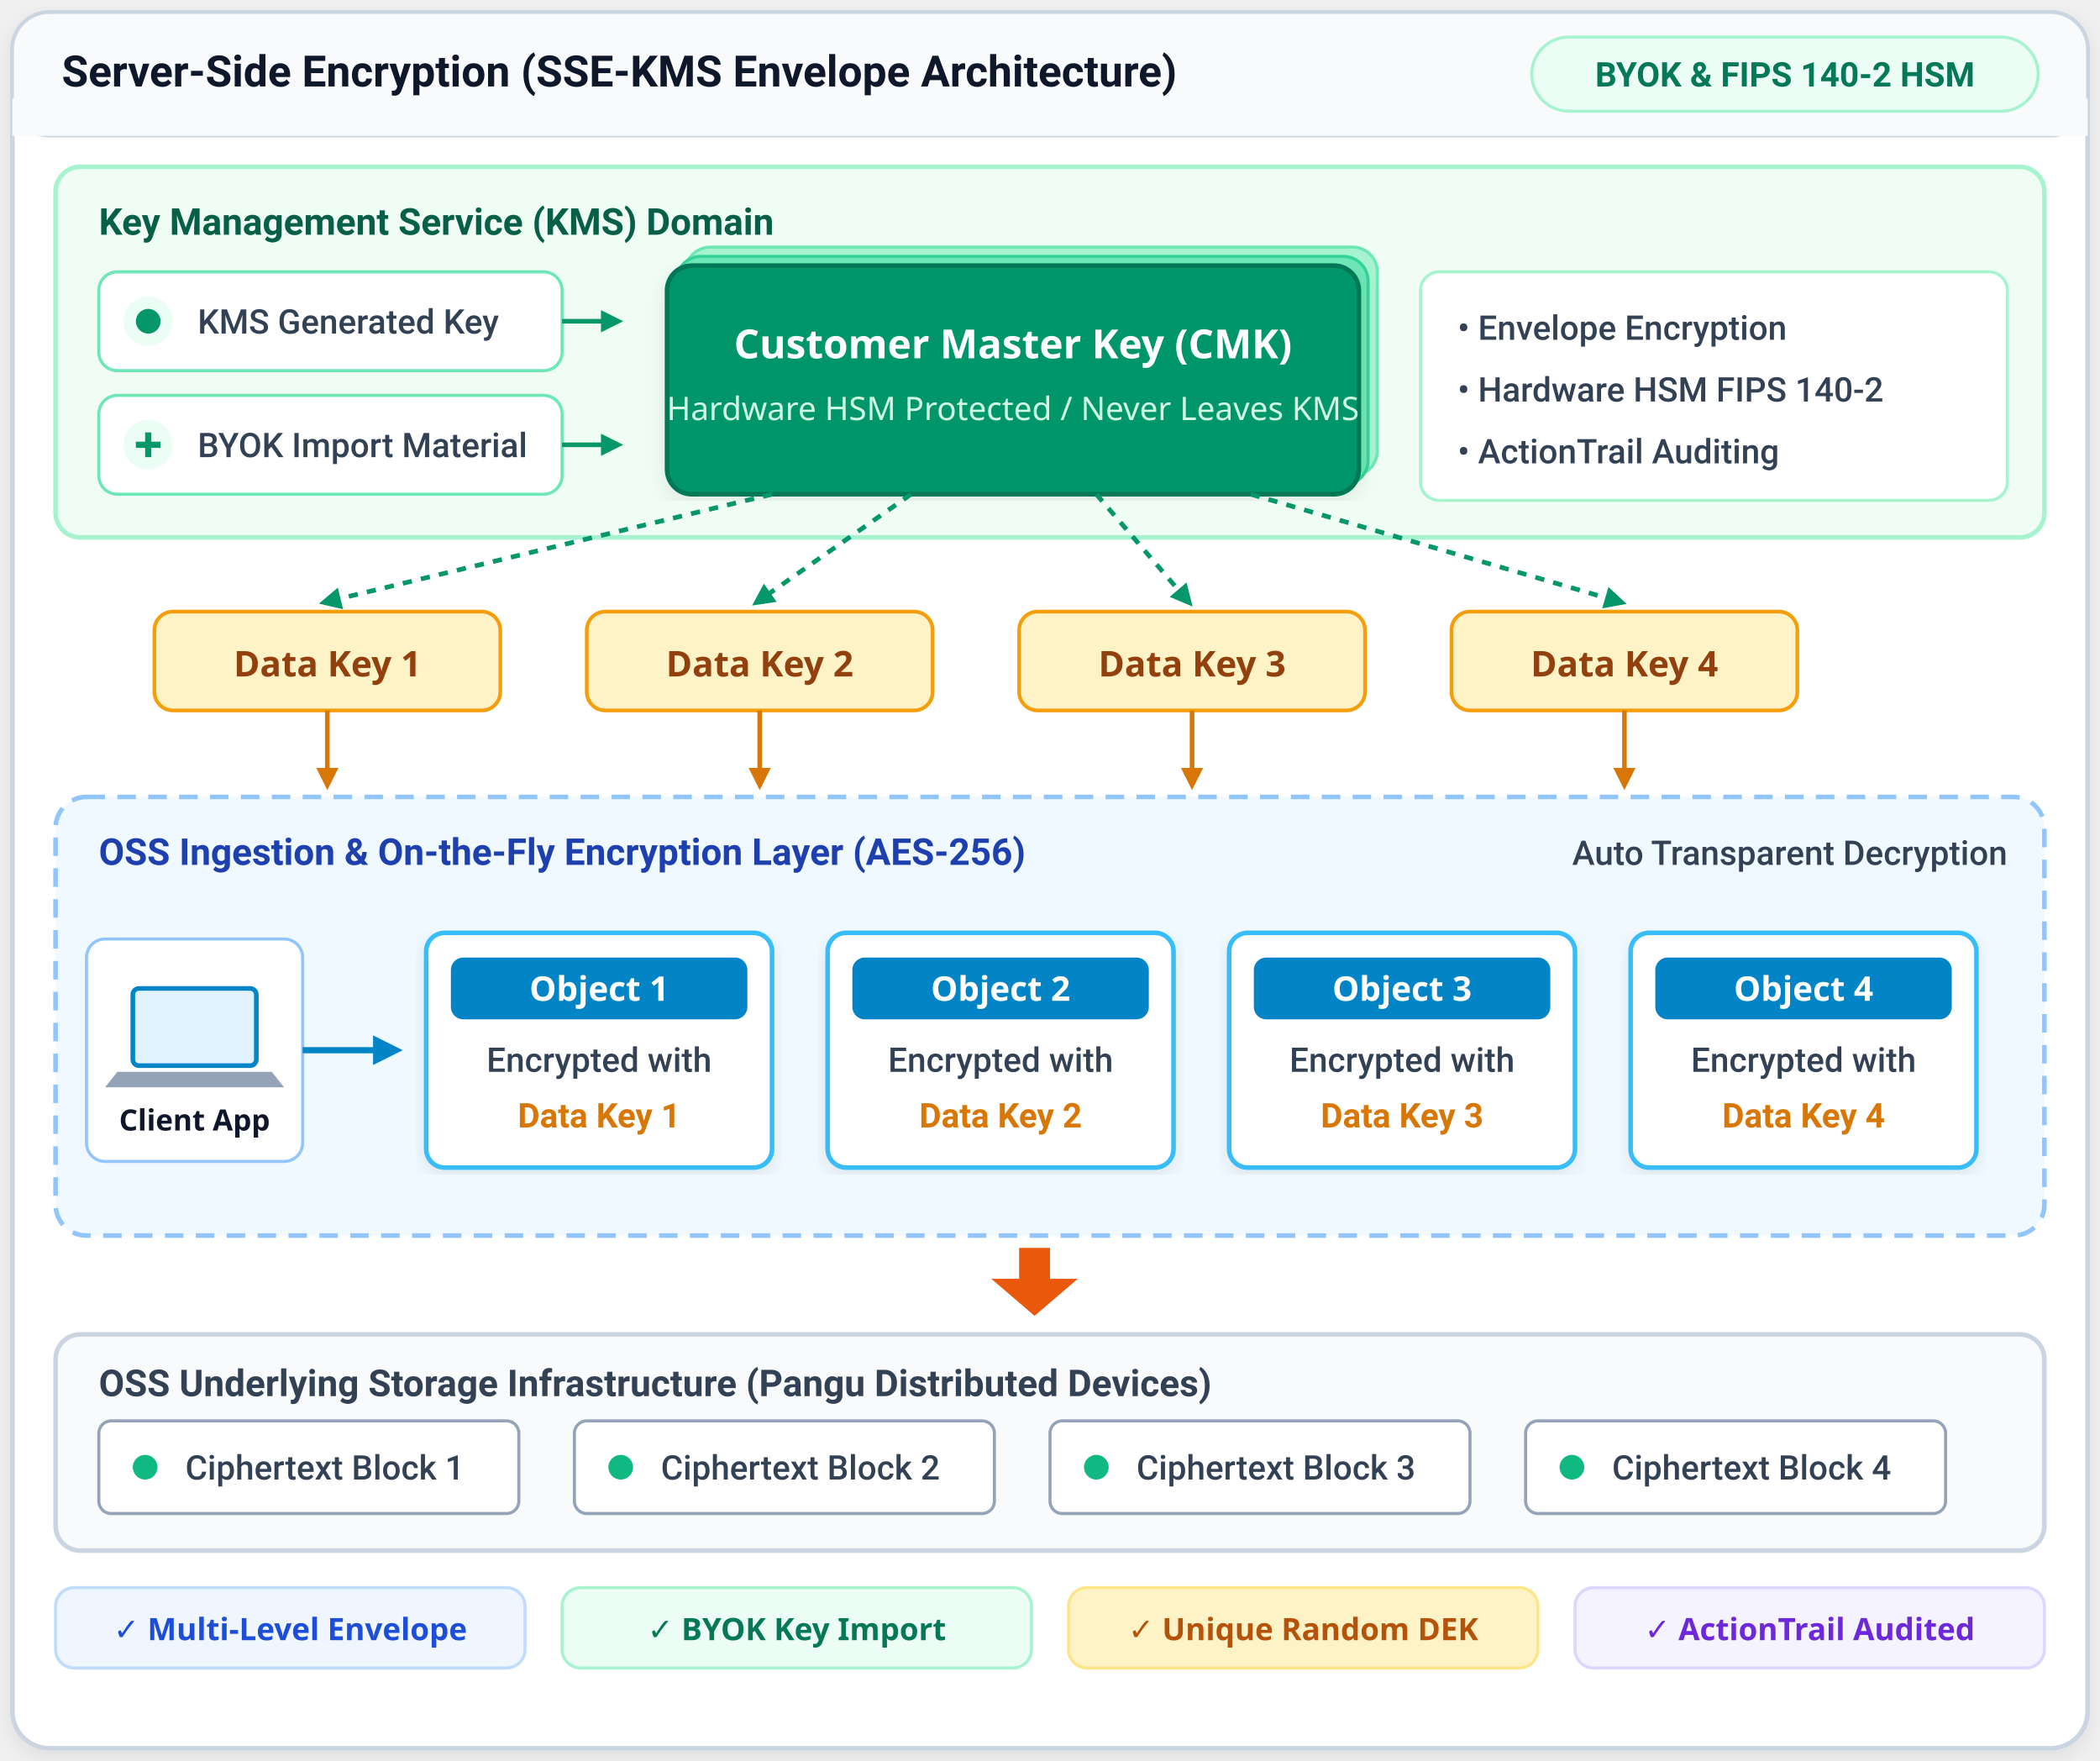
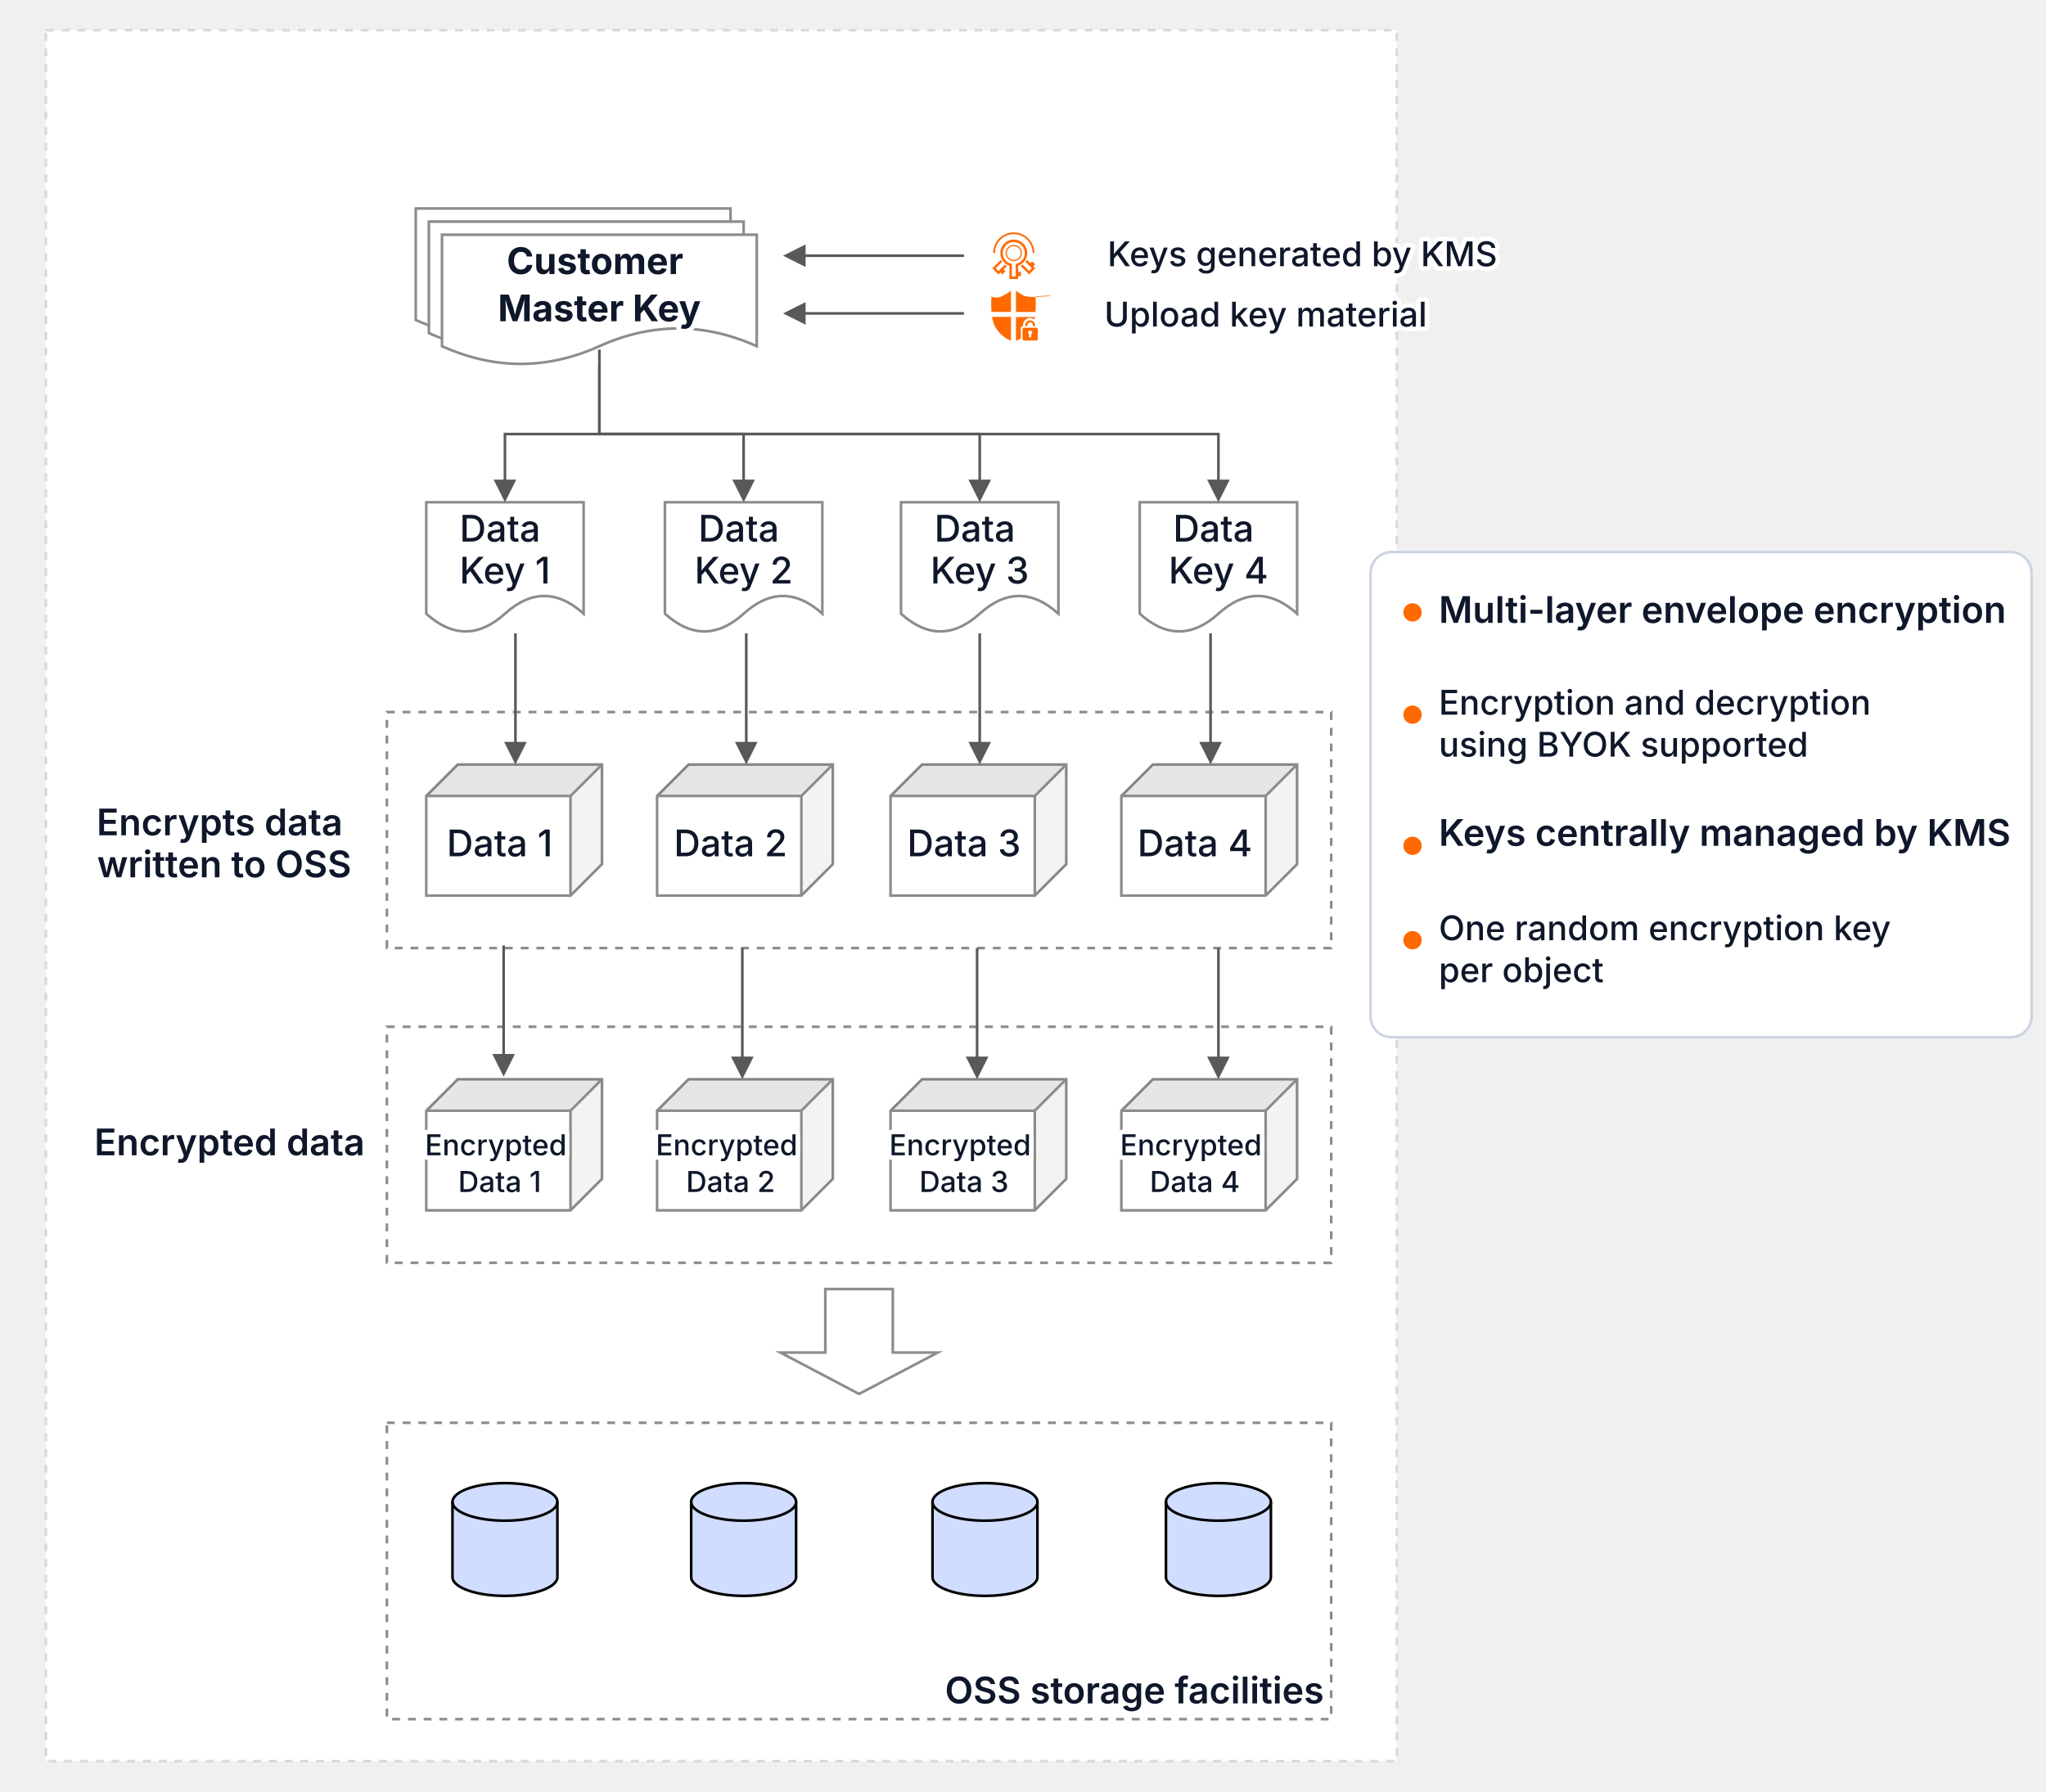
- <svg xmlns="http://www.w3.org/2000/svg" viewBox="0 0 680 570" width="100%" height="100%">
-   <defs>
-     <filter id="cardShadow" x="-3%" y="-3%" width="106%" height="106%">
-       <feDropShadow dx="0" dy="2" stdDeviation="3" flood-opacity="0.08" />
-     </filter>
-     <marker id="blueArrow" viewBox="0 0 10 10" refX="6" refY="5" markerWidth="6" markerHeight="6" orient="auto-start-reverse">
-       <path d="M 0 1 L 8 5 L 0 9 z" fill="#0284c7" />
-     </marker>
-     <marker id="kmsArrow" viewBox="0 0 10 10" refX="6" refY="5" markerWidth="6" markerHeight="6" orient="auto-start-reverse">
-       <path d="M 0 1 L 8 5 L 0 9 z" fill="#059669" />
-     </marker>
-     <marker id="orangeArrow" viewBox="0 0 10 10" refX="6" refY="5" markerWidth="6" markerHeight="6" orient="auto-start-reverse">
-       <path d="M 0 1 L 8 5 L 0 9 z" fill="#d97706" />
-     </marker>
-   </defs>
-   <style>
-     .title { font-family: 'Segoe UI', -apple-system, BlinkMacSystemFont, Roboto, sans-serif; font-size: 14px; font-weight: 700; fill: #0f172a; }
-     .box-title { font-family: 'Segoe UI', -apple-system, BlinkMacSystemFont, Roboto, sans-serif; font-size: 12px; font-weight: 700; }
-     .badge-text { font-family: 'Segoe UI', -apple-system, BlinkMacSystemFont, Roboto, sans-serif; font-size: 11px; font-weight: 600; }
-     .label { font-family: 'Segoe UI', -apple-system, BlinkMacSystemFont, Roboto, sans-serif; font-size: 11px; font-weight: 500; fill: #334155; }
-   </style>
-   <rect x="4" y="4" width="672" height="562" rx="12" fill="#ffffff" stroke="#cbd5e1" stroke-width="1.5" filter="url(#cardShadow)" />
-   <rect x="4" y="4" width="672" height="40" rx="12" fill="#f8fafc" stroke="#cbd5e1" stroke-width="1" />
-   <rect x="4" y="32" width="672" height="12" fill="#f8fafc" />
-   <text x="20" y="28" class="title">Server-Side Encryption (SSE-KMS Envelope Architecture)</text>
-   <rect x="496" y="12" width="164" height="24" rx="12" fill="#ecfdf5" stroke="#a7f3d0" stroke-width="1" />
-   <text x="578" y="28" text-anchor="middle" class="badge-text" fill="#047857">BYOK &amp; FIPS 140-2 HSM</text>
-   <rect x="18" y="54" width="644" height="120" rx="8" fill="#f0fdf4" stroke="#a7f3d0" stroke-width="1.5" />
-   <text x="32" y="76" class="box-title" fill="#065f46">Key Management Service (KMS) Domain</text>
-   <g transform="translate(32, 88)">
-     <rect x="0" y="0" width="150" height="32" rx="6" fill="#ffffff" stroke="#6ee7b7" stroke-width="1" />
-     <circle cx="16" cy="16" r="8" fill="#ecfdf5" />
-     <circle cx="16" cy="16" r="4" fill="#059669" />
-     <text x="32" y="20" class="label" font-size="10" font-weight="600" fill="#065f46">KMS Generated Key</text>
-     <path d="M 150 16 L 168 16" stroke="#059669" stroke-width="1.5" marker-end="url(#kmsArrow)" />
-     <rect x="0" y="40" width="150" height="32" rx="6" fill="#ffffff" stroke="#6ee7b7" stroke-width="1" />
-     <circle cx="16" cy="56" r="8" fill="#ecfdf5" />
-     <path d="M 12 56 L 20 56 M 16 52 L 16 60" stroke="#059669" stroke-width="2" />
-     <text x="32" y="60" class="label" font-size="10" font-weight="600" fill="#065f46">BYOK Import Material</text>
-     <path d="M 150 56 L 168 56" stroke="#059669" stroke-width="1.5" marker-end="url(#kmsArrow)" />
-   </g>
-   <g transform="translate(216, 86)">
-     <rect x="6" y="-6" width="224" height="74" rx="8" fill="#a7f3d0" stroke="#6ee7b7" stroke-width="1" />
-     <rect x="3" y="-3" width="224" height="74" rx="8" fill="#6ee7b7" stroke="#34d399" stroke-width="1" />
-     <rect x="0" y="0" width="224" height="74" rx="8" fill="#059669" stroke="#047857" stroke-width="1.5" filter="url(#cardShadow)" />
-     <text x="112" y="30" text-anchor="middle" font-family="'Segoe UI', sans-serif" font-size="13" font-weight="700" fill="#ffffff">Customer Master Key (CMK)</text>
-     <text x="112" y="50" text-anchor="middle" font-family="'Segoe UI', sans-serif" font-size="10.5" font-weight="500" fill="#d1fae5">Hardware HSM Protected / Never Leaves KMS</text>
-   </g>
-   <g transform="translate(460, 88)">
-     <rect x="0" y="0" width="190" height="74" rx="6" fill="#ffffff" stroke="#a7f3d0" stroke-width="1" />
-     <text x="12" y="22" class="label" font-size="10.5" font-weight="600" fill="#047857">• Envelope Encryption</text>
-     <text x="12" y="42" class="label" font-size="10.5" font-weight="500" fill="#334155">• Hardware HSM FIPS 140-2</text>
-     <text x="12" y="62" class="label" font-size="10.5" font-weight="500" fill="#334155">• ActionTrail Auditing</text>
-   </g>
-   <path d="M 250 160 L 105 195" stroke="#059669" stroke-width="1.5" stroke-dasharray="3 3" marker-end="url(#kmsArrow)" />
-   <path d="M 295 160 L 245 195" stroke="#059669" stroke-width="1.5" stroke-dasharray="3 3" marker-end="url(#kmsArrow)" />
-   <path d="M 355 160 L 385 195" stroke="#059669" stroke-width="1.5" stroke-dasharray="3 3" marker-end="url(#kmsArrow)" />
-   <path d="M 405 160 L 525 195" stroke="#059669" stroke-width="1.5" stroke-dasharray="3 3" marker-end="url(#kmsArrow)" />
-   <g transform="translate(50, 198)">
-     <rect x="0" y="0" width="112" height="32" rx="6" fill="#fef3c7" stroke="#f59e0b" stroke-width="1.2" />
-     <text x="56" y="21" text-anchor="middle" font-family="'Segoe UI', sans-serif" font-size="11.5" font-weight="700" fill="#92400e">Data Key 1</text>
-     <path d="M 56 32 L 56 56" stroke="#d97706" stroke-width="1.5" marker-end="url(#orangeArrow)" />
-   </g>
-   <g transform="translate(190, 198)">
-     <rect x="0" y="0" width="112" height="32" rx="6" fill="#fef3c7" stroke="#f59e0b" stroke-width="1.2" />
-     <text x="56" y="21" text-anchor="middle" font-family="'Segoe UI', sans-serif" font-size="11.5" font-weight="700" fill="#92400e">Data Key 2</text>
-     <path d="M 56 32 L 56 56" stroke="#d97706" stroke-width="1.5" marker-end="url(#orangeArrow)" />
-   </g>
-   <g transform="translate(330, 198)">
-     <rect x="0" y="0" width="112" height="32" rx="6" fill="#fef3c7" stroke="#f59e0b" stroke-width="1.2" />
-     <text x="56" y="21" text-anchor="middle" font-family="'Segoe UI', sans-serif" font-size="11.5" font-weight="700" fill="#92400e">Data Key 3</text>
-     <path d="M 56 32 L 56 56" stroke="#d97706" stroke-width="1.5" marker-end="url(#orangeArrow)" />
-   </g>
-   <g transform="translate(470, 198)">
-     <rect x="0" y="0" width="112" height="32" rx="6" fill="#fef3c7" stroke="#f59e0b" stroke-width="1.2" />
-     <text x="56" y="21" text-anchor="middle" font-family="'Segoe UI', sans-serif" font-size="11.5" font-weight="700" fill="#92400e">Data Key 4</text>
-     <path d="M 56 32 L 56 56" stroke="#d97706" stroke-width="1.5" marker-end="url(#orangeArrow)" />
-   </g>
-   <rect x="18" y="258" width="644" height="142" rx="10" fill="#f0f9ff" stroke="#93c5fd" stroke-width="1.5" stroke-dasharray="6 4" />
-   <text x="32" y="280" class="box-title" fill="#1e40af">OSS Ingestion &amp; On-the-Fly Encryption Layer (AES-256)</text>
-   <text x="650" y="280" text-anchor="end" class="label" font-size="10.5" font-weight="600" fill="#0284c7">Auto Transparent Decryption</text>
-   <g transform="translate(28, 304)">
-     <rect x="0" y="0" width="70" height="72" rx="6" fill="#ffffff" stroke="#93c5fd" stroke-width="1" />
-     <rect x="15" y="16" width="40" height="25" rx="2" fill="#e0f2fe" stroke="#0284c7" stroke-width="1.5" />
-     <path d="M 10 43 L 60 43 L 64 48 L 6 48 Z" fill="#94a3b8" />
-     <text x="35" y="62" text-anchor="middle" font-family="'Segoe UI', sans-serif" font-size="9.5" font-weight="700" fill="#0f172a">Client App</text>
-     <path d="M 70 36 L 100 36" stroke="#0284c7" stroke-width="2" marker-end="url(#blueArrow)" />
-   </g>
-   <g transform="translate(138, 302)">
-     <rect x="0" y="0" width="112" height="76" rx="6" fill="#ffffff" stroke="#38bdf8" stroke-width="1.5" filter="url(#cardShadow)" />
-     <rect x="8" y="8" width="96" height="20" rx="4" fill="#0284c7" />
-     <text x="56" y="22" text-anchor="middle" font-family="'Segoe UI', sans-serif" font-size="11" font-weight="700" fill="#ffffff">Object 1</text>
-     <text x="56" y="45" text-anchor="middle" class="label" font-size="9.5">Encrypted with</text>
-     <text x="56" y="63" text-anchor="middle" class="badge-text" font-size="10.5" fill="#d97706">Data Key 1</text>
-   </g>
-   <g transform="translate(268, 302)">
-     <rect x="0" y="0" width="112" height="76" rx="6" fill="#ffffff" stroke="#38bdf8" stroke-width="1.5" filter="url(#cardShadow)" />
-     <rect x="8" y="8" width="96" height="20" rx="4" fill="#0284c7" />
-     <text x="56" y="22" text-anchor="middle" font-family="'Segoe UI', sans-serif" font-size="11" font-weight="700" fill="#ffffff">Object 2</text>
-     <text x="56" y="45" text-anchor="middle" class="label" font-size="9.5">Encrypted with</text>
-     <text x="56" y="63" text-anchor="middle" class="badge-text" font-size="10.5" fill="#d97706">Data Key 2</text>
-   </g>
-   <g transform="translate(398, 302)">
-     <rect x="0" y="0" width="112" height="76" rx="6" fill="#ffffff" stroke="#38bdf8" stroke-width="1.5" filter="url(#cardShadow)" />
-     <rect x="8" y="8" width="96" height="20" rx="4" fill="#0284c7" />
-     <text x="56" y="22" text-anchor="middle" font-family="'Segoe UI', sans-serif" font-size="11" font-weight="700" fill="#ffffff">Object 3</text>
-     <text x="56" y="45" text-anchor="middle" class="label" font-size="9.5">Encrypted with</text>
-     <text x="56" y="63" text-anchor="middle" class="badge-text" font-size="10.5" fill="#d97706">Data Key 3</text>
-   </g>
-   <g transform="translate(528, 302)">
-     <rect x="0" y="0" width="112" height="76" rx="6" fill="#ffffff" stroke="#38bdf8" stroke-width="1.5" filter="url(#cardShadow)" />
-     <rect x="8" y="8" width="96" height="20" rx="4" fill="#0284c7" />
-     <text x="56" y="22" text-anchor="middle" font-family="'Segoe UI', sans-serif" font-size="11" font-weight="700" fill="#ffffff">Object 4</text>
-     <text x="56" y="45" text-anchor="middle" class="label" font-size="9.5">Encrypted with</text>
-     <text x="56" y="63" text-anchor="middle" class="badge-text" font-size="10.5" fill="#d97706">Data Key 4</text>
-   </g>
-   <g transform="translate(325, 404)">
-     <path d="M 15 0 L 15 10 L 24 10 L 10 22 L -4 10 L 5 10 L 5 0 Z" fill="#ea580c" />
-   </g>
-   <rect x="18" y="432" width="644" height="70" rx="8" fill="#f8fafc" stroke="#cbd5e1" stroke-width="1.5" />
-   <text x="32" y="452" class="box-title" fill="#334155">OSS Underlying Storage Infrastructure (Pangu Distributed Devices)</text>
-   <g transform="translate(32, 460)">
-     <rect x="0" y="0" width="136" height="30" rx="4" fill="#ffffff" stroke="#94a3b8" stroke-width="1" />
-     <circle cx="15" cy="15" r="4" fill="#10b981" />
-     <text x="28" y="19" class="label" font-size="9.5" font-weight="600">Ciphertext Block 1</text>
-   </g>
-   <g transform="translate(186, 460)">
-     <rect x="0" y="0" width="136" height="30" rx="4" fill="#ffffff" stroke="#94a3b8" stroke-width="1" />
-     <circle cx="15" cy="15" r="4" fill="#10b981" />
-     <text x="28" y="19" class="label" font-size="9.5" font-weight="600">Ciphertext Block 2</text>
-   </g>
-   <g transform="translate(340, 460)">
-     <rect x="0" y="0" width="136" height="30" rx="4" fill="#ffffff" stroke="#94a3b8" stroke-width="1" />
-     <circle cx="15" cy="15" r="4" fill="#10b981" />
-     <text x="28" y="19" class="label" font-size="9.5" font-weight="600">Ciphertext Block 3</text>
-   </g>
-   <g transform="translate(494, 460)">
-     <rect x="0" y="0" width="136" height="30" rx="4" fill="#ffffff" stroke="#94a3b8" stroke-width="1" />
-     <circle cx="15" cy="15" r="4" fill="#10b981" />
-     <text x="28" y="19" class="label" font-size="9.5" font-weight="600">Ciphertext Block 4</text>
-   </g>
-   <g transform="translate(18, 514)">
-     <rect x="0" y="0" width="152" height="26" rx="6" fill="#eff6ff" stroke="#bfdbfe" stroke-width="1" />
-     <text x="76" y="17" text-anchor="middle" font-family="'Segoe UI', sans-serif" font-size="10" font-weight="600" fill="#1d4ed8">✓ Multi-Level Envelope</text>
-     <rect x="164" y="0" width="152" height="26" rx="6" fill="#ecfdf5" stroke="#a7f3d0" stroke-width="1" />
-     <text x="240" y="17" text-anchor="middle" font-family="'Segoe UI', sans-serif" font-size="10" font-weight="600" fill="#047857">✓ BYOK Key Import</text>
-     <rect x="328" y="0" width="152" height="26" rx="6" fill="#fef3c7" stroke="#fde68a" stroke-width="1" />
-     <text x="404" y="17" text-anchor="middle" font-family="'Segoe UI', sans-serif" font-size="10" font-weight="600" fill="#b45309">✓ Unique Random DEK</text>
-     <rect x="492" y="0" width="152" height="26" rx="6" fill="#f5f3ff" stroke="#ddd6fe" stroke-width="1" />
-     <text x="568" y="17" text-anchor="middle" font-family="'Segoe UI', sans-serif" font-size="10" font-weight="600" fill="#6d28d9">✓ ActionTrail Audited</text>
+ <svg xmlns="http://www.w3.org/2000/svg" viewBox="0 0 780 683" width="100%" height="100%">
+   <defs />
+   <g transform="translate(0.5,0.5)">
+     <rect x="17" y="11" width="515" height="660" fill="#ffffff" stroke="#d9d9d9" stroke-dasharray="3 3" pointer-events="none" />
+     <rect x="147" y="542" width="360" height="113" fill="#ffffff" stroke="#8c8c8c" stroke-dasharray="3 3" pointer-events="none" />
+     <rect x="147" y="271" width="360" height="90" fill="#ffffff" stroke="#8c8c8c" stroke-dasharray="3 3" pointer-events="none" />
+     <path d="M 170.5 282.5 L 208.5 282.5 L 220.5 294.5 L 220.5 349.5 L 182.5 349.5 L 170.5 337.5 L 170.5 282.5 Z" fill="#ffffff" stroke="#8c8c8c" stroke-miterlimit="10" transform="rotate(90,195.5,316)" pointer-events="none" />
+     <path d="M 170.5 282.5 L 208.5 282.5 L 220.5 294.5 L 182.5 294.5 Z" fill-opacity="0.05" fill="#000000" stroke="none" transform="rotate(90,195.5,316)" pointer-events="none" />
+     <path d="M 170.5 282.5 L 182.5 294.5 L 182.5 349.5 L 170.5 337.5 Z" fill-opacity="0.1" fill="#000000" stroke="none" transform="rotate(90,195.5,316)" pointer-events="none" />
+     <path d="M 182.5 349.5 L 182.5 294.5 L 170.5 282.5 M 182.5 294.5 L 220.5 294.5" fill="none" stroke="#8c8c8c" stroke-miterlimit="10" transform="rotate(90,195.5,316)" pointer-events="none" />
+     <g>
+       <rect x="522" y="210" width="252" height="185" rx="8" fill="#ffffff" stroke="#cbd5e1" stroke-width="1" pointer-events="none" />
+       <text x="190" y="326" stroke="#ffffff" stroke-width="3.5" stroke-linejoin="round" stroke-linecap="round" fill="none" font-family="system-ui, -apple-system, sans-serif" font-size="14px" font-weight="500" text-anchor="middle">Data 1</text>
+       <text x="190" y="326" fill="#0f172a" font-family="system-ui, -apple-system, sans-serif" font-size="14px" font-weight="500" text-anchor="middle">Data 1</text>
+     </g>
+     <path d="M 258.5 282.5 L 296.5 282.5 L 308.5 294.5 L 308.5 349.5 L 270.5 349.5 L 258.5 337.5 L 258.5 282.5 Z" fill="#ffffff" stroke="#8c8c8c" stroke-miterlimit="10" transform="rotate(90,283.5,316)" pointer-events="none" />
+     <path d="M 258.5 282.5 L 296.5 282.5 L 308.5 294.5 L 270.5 294.5 Z" fill-opacity="0.05" fill="#000000" stroke="none" transform="rotate(90,283.5,316)" pointer-events="none" />
+     <path d="M 258.5 282.5 L 270.5 294.5 L 270.5 349.5 L 258.5 337.5 Z" fill-opacity="0.1" fill="#000000" stroke="none" transform="rotate(90,283.5,316)" pointer-events="none" />
+     <path d="M 270.5 349.5 L 270.5 294.5 L 258.5 282.5 M 270.5 294.5 L 308.5 294.5" fill="none" stroke="#8c8c8c" stroke-miterlimit="10" transform="rotate(90,283.5,316)" pointer-events="none" />
+     <g>
+       <text x="278" y="326" stroke="#ffffff" stroke-width="3.5" stroke-linejoin="round" stroke-linecap="round" fill="none" font-family="system-ui, -apple-system, sans-serif" font-size="14px" font-weight="500" text-anchor="middle">Data 2</text>
+       <text x="278" y="326" fill="#0f172a" font-family="system-ui, -apple-system, sans-serif" font-size="14px" font-weight="500" text-anchor="middle">Data 2</text>
+     </g>
+     <path d="M 347.5 282.5 L 385.5 282.5 L 397.5 294.5 L 397.5 349.5 L 359.5 349.5 L 347.5 337.5 L 347.5 282.5 Z" fill="#ffffff" stroke="#8c8c8c" stroke-miterlimit="10" transform="rotate(90,372.5,316)" pointer-events="none" />
+     <path d="M 347.5 282.5 L 385.5 282.5 L 397.5 294.5 L 359.5 294.5 Z" fill-opacity="0.05" fill="#000000" stroke="none" transform="rotate(90,372.5,316)" pointer-events="none" />
+     <path d="M 347.5 282.5 L 359.5 294.5 L 359.5 349.5 L 347.5 337.5 Z" fill-opacity="0.1" fill="#000000" stroke="none" transform="rotate(90,372.5,316)" pointer-events="none" />
+     <path d="M 359.5 349.5 L 359.5 294.5 L 347.5 282.5 M 359.5 294.5 L 397.5 294.5" fill="none" stroke="#8c8c8c" stroke-miterlimit="10" transform="rotate(90,372.5,316)" pointer-events="none" />
+     <g>
+       <text x="367" y="326" stroke="#ffffff" stroke-width="3.5" stroke-linejoin="round" stroke-linecap="round" fill="none" font-family="system-ui, -apple-system, sans-serif" font-size="14px" font-weight="500" text-anchor="middle">Data 3</text>
+       <text x="367" y="326" fill="#0f172a" font-family="system-ui, -apple-system, sans-serif" font-size="14px" font-weight="500" text-anchor="middle">Data 3</text>
+     </g>
+     <path d="M 435.5 282.5 L 473.5 282.5 L 485.5 294.5 L 485.5 349.5 L 447.5 349.5 L 435.5 337.5 L 435.5 282.5 Z" fill="#ffffff" stroke="#8c8c8c" stroke-miterlimit="10" transform="rotate(90,460.5,316)" pointer-events="none" />
+     <path d="M 435.5 282.5 L 473.5 282.5 L 485.5 294.5 L 447.5 294.5 Z" fill-opacity="0.05" fill="#000000" stroke="none" transform="rotate(90,460.5,316)" pointer-events="none" />
+     <path d="M 435.5 282.5 L 447.5 294.5 L 447.5 349.5 L 435.5 337.5 Z" fill-opacity="0.1" fill="#000000" stroke="none" transform="rotate(90,460.5,316)" pointer-events="none" />
+     <path d="M 447.5 349.5 L 447.5 294.5 L 435.5 282.5 M 447.5 294.5 L 485.5 294.5" fill="none" stroke="#8c8c8c" stroke-miterlimit="10" transform="rotate(90,460.5,316)" pointer-events="none" />
+     <g>
+       <text x="455" y="326" stroke="#ffffff" stroke-width="3.5" stroke-linejoin="round" stroke-linecap="round" fill="none" font-family="system-ui, -apple-system, sans-serif" font-size="14px" font-weight="500" text-anchor="middle">Data 4</text>
+       <text x="455" y="326" fill="#0f172a" font-family="system-ui, -apple-system, sans-serif" font-size="14px" font-weight="500" text-anchor="middle">Data 4</text>
+     </g>
+     <path d="M 196 241 L 196 251 L 196 282.88" fill="none" stroke="#595959" stroke-miterlimit="10" pointer-events="none" />
+     <path d="M 196 289.88 L 192.5 282.88 L 199.5 282.88 Z" fill="#595959" stroke="#595959" stroke-miterlimit="10" pointer-events="none" />
+     <path d="M 162 191 L 222 191 L 222 233.5 Q 207 220 192 233.5 Q 177 247 162 233.5 L 162 198.5 Z" fill="#ffffff" stroke="#8c8c8c" stroke-miterlimit="10" pointer-events="none" />
+     <g>
+       <text x="192" y="206" stroke="#ffffff" stroke-width="3.5" stroke-linejoin="round" stroke-linecap="round" fill="none" font-family="system-ui, -apple-system, sans-serif" font-size="14px" font-weight="500" text-anchor="middle">
+         <tspan x="192" dy="0">Data</tspan>
+         <tspan x="192" dy="16">Key 1</tspan>
+       </text>
+       <text x="192" y="206" fill="#0f172a" font-family="system-ui, -apple-system, sans-serif" font-size="14px" font-weight="500" text-anchor="middle">
+         <tspan x="192" dy="0">Data</tspan>
+         <tspan x="192" dy="16">Key 1</tspan>
+       </text>
+     </g>
+     <path d="M 284 241 L 284 251 L 284 282.88" fill="none" stroke="#595959" stroke-miterlimit="10" pointer-events="none" />
+     <path d="M 284 289.88 L 280.5 282.88 L 287.5 282.88 Z" fill="#595959" stroke="#595959" stroke-miterlimit="10" pointer-events="none" />
+     <path d="M 253 191 L 313 191 L 313 233.5 Q 298 220 283 233.5 Q 268 247 253 233.5 L 253 198.5 Z" fill="#ffffff" stroke="#8c8c8c" stroke-miterlimit="10" pointer-events="none" />
+     <g>
+       <text x="283" y="206" stroke="#ffffff" stroke-width="3.5" stroke-linejoin="round" stroke-linecap="round" fill="none" font-family="system-ui, -apple-system, sans-serif" font-size="14px" font-weight="500" text-anchor="middle">
+         <tspan x="283" dy="0">Data</tspan>
+         <tspan x="283" dy="16">Key 2</tspan>
+       </text>
+       <text x="283" y="206" fill="#0f172a" font-family="system-ui, -apple-system, sans-serif" font-size="14px" font-weight="500" text-anchor="middle">
+         <tspan x="283" dy="0">Data</tspan>
+         <tspan x="283" dy="16">Key 2</tspan>
+       </text>
+     </g>
+     <path d="M 373 241 L 373 251 L 373 282.88" fill="none" stroke="#595959" stroke-miterlimit="10" pointer-events="none" />
+     <path d="M 373 289.88 L 369.5 282.88 L 376.5 282.88 Z" fill="#595959" stroke="#595959" stroke-miterlimit="10" pointer-events="none" />
+     <path d="M 343 191 L 403 191 L 403 233.5 Q 388 220 373 233.5 Q 358 247 343 233.5 L 343 198.5 Z" fill="#ffffff" stroke="#8c8c8c" stroke-miterlimit="10" pointer-events="none" />
+     <g>
+       <text x="373" y="206" stroke="#ffffff" stroke-width="3.5" stroke-linejoin="round" stroke-linecap="round" fill="none" font-family="system-ui, -apple-system, sans-serif" font-size="14px" font-weight="500" text-anchor="middle">
+         <tspan x="373" dy="0">Data</tspan>
+         <tspan x="373" dy="16">Key 3</tspan>
+       </text>
+       <text x="373" y="206" fill="#0f172a" font-family="system-ui, -apple-system, sans-serif" font-size="14px" font-weight="500" text-anchor="middle">
+         <tspan x="373" dy="0">Data</tspan>
+         <tspan x="373" dy="16">Key 3</tspan>
+       </text>
+     </g>
+     <path d="M 461 241 L 461 251 L 461 282.88" fill="none" stroke="#595959" stroke-miterlimit="10" pointer-events="none" />
+     <path d="M 461 289.88 L 457.5 282.88 L 464.5 282.88 Z" fill="#595959" stroke="#595959" stroke-miterlimit="10" pointer-events="none" />
+     <path d="M 434 191 L 494 191 L 494 233.5 Q 479 220 464 233.5 Q 449 247 434 233.5 L 434 198.5 Z" fill="#ffffff" stroke="#8c8c8c" stroke-miterlimit="10" pointer-events="none" />
+     <g>
+       <text x="464" y="206" stroke="#ffffff" stroke-width="3.5" stroke-linejoin="round" stroke-linecap="round" fill="none" font-family="system-ui, -apple-system, sans-serif" font-size="14px" font-weight="500" text-anchor="middle">
+         <tspan x="464" dy="0">Data</tspan>
+         <tspan x="464" dy="16">Key 4</tspan>
+       </text>
+       <text x="464" y="206" fill="#0f172a" font-family="system-ui, -apple-system, sans-serif" font-size="14px" font-weight="500" text-anchor="middle">
+         <tspan x="464" dy="0">Data</tspan>
+         <tspan x="464" dy="16">Key 4</tspan>
+       </text>
+     </g>
+     <path d="M 158 79 L 278 79 L 278 121.5 Q 248 108 218 121.5 Q 188 135 158 121.5 L 158 86.5 Z" fill="#ffffff" stroke="#8c8c8c" stroke-miterlimit="10" pointer-events="none" />
+     <path d="M 163 84 L 283 84 L 283 126.5 Q 253 113 223 126.5 Q 193 140 163 126.5 L 163 91.5 Z" fill="#ffffff" stroke="#8c8c8c" stroke-miterlimit="10" pointer-events="none" />
+     <path d="M 168 89 L 288 89 L 288 131.5 Q 258 118 228 131.5 Q 198 145 168 131.5 L 168 96.5 Z" fill="#ffffff" stroke="#8c8c8c" stroke-miterlimit="10" pointer-events="none" />
+     <g>
+       <text x="228" y="104" stroke="#ffffff" stroke-width="3.5" stroke-linejoin="round" stroke-linecap="round" fill="none" font-family="system-ui, -apple-system, sans-serif" font-size="14px" font-weight="700" text-anchor="middle">
+         <tspan x="228" dy="0">Customer</tspan>
+         <tspan x="228" dy="18">Master Key</tspan>
+       </text>
+       <text x="228" y="104" fill="#0f172a" font-family="system-ui, -apple-system, sans-serif" font-size="14px" font-weight="700" text-anchor="middle">
+         <tspan x="228" dy="0">Customer</tspan>
+         <tspan x="228" dy="18">Master Key</tspan>
+       </text>
+     </g>
+     <g>
+       <text x="432" y="649" stroke="#ffffff" stroke-width="3.5" stroke-linejoin="round" stroke-linecap="round" fill="none" font-family="system-ui, -apple-system, sans-serif" font-size="14px" font-weight="600" text-anchor="middle">OSS storage facilities</text>
+       <text x="432" y="649" fill="#0f172a" font-family="system-ui, -apple-system, sans-serif" font-size="14px" font-weight="600" text-anchor="middle">OSS storage facilities</text>
+     </g>
+     <path d="M 314.14 491 L 314.14 515.21 L 297 515.21 L 327 531 L 357 515.21 L 339.86 515.21 L 339.86 491 Z" fill="#ffffff" stroke="#8c8c8c" stroke-miterlimit="10" pointer-events="none" />
+     <path d="M 228 139 L 228 165 L 192 165 L 192 182.88" fill="none" stroke="#595959" stroke-miterlimit="10" pointer-events="none" />
+     <path d="M 192 189.88 L 188.5 182.88 L 195.5 182.88 Z" fill="#595959" stroke="#595959" stroke-miterlimit="10" pointer-events="none" />
+     <path d="M 228 132.8 L 228 165 L 283 165 L 283 182.88" fill="none" stroke="#595959" stroke-miterlimit="10" pointer-events="none" />
+     <path d="M 283 189.88 L 279.5 182.88 L 286.5 182.88 Z" fill="#595959" stroke="#595959" stroke-miterlimit="10" pointer-events="none" />
+     <path d="M 228 165 L 373 165 L 373 182.88" fill="none" stroke="#595959" stroke-miterlimit="10" pointer-events="none" />
+     <path d="M 373 189.88 L 369.5 182.88 L 376.5 182.88 Z" fill="#595959" stroke="#595959" stroke-miterlimit="10" pointer-events="none" />
+     <path d="M 228 165 L 464 165 L 464 182.88" fill="none" stroke="#595959" stroke-miterlimit="10" pointer-events="none" />
+     <path d="M 464 189.88 L 460.5 182.88 L 467.5 182.88 Z" fill="#595959" stroke="#595959" stroke-miterlimit="10" pointer-events="none" />
+     <path d="M 367 97 L 306.12 97" fill="none" stroke="#595959" stroke-miterlimit="10" pointer-events="none" />
+     <path d="M 299.12 97 L 306.12 93.5 L 306.12 100.5 Z" fill="#595959" stroke="#595959" stroke-miterlimit="10" pointer-events="none" />
+     <g>
+       <text x="496" y="101" stroke="#ffffff" stroke-width="3.5" stroke-linejoin="round" stroke-linecap="round" fill="none" font-family="system-ui, -apple-system, sans-serif" font-size="13px" font-weight="500" text-anchor="middle">Keys generated by KMS</text>
+       <text x="496" y="101" fill="#0f172a" font-family="system-ui, -apple-system, sans-serif" font-size="13px" font-weight="500" text-anchor="middle">Keys generated by KMS</text>
+     </g>
+     <g>
+       <text x="482" y="124" stroke="#ffffff" stroke-width="3.5" stroke-linejoin="round" stroke-linecap="round" fill="none" font-family="system-ui, -apple-system, sans-serif" font-size="13px" font-weight="500" text-anchor="middle">Upload key material</text>
+       <text x="482" y="124" fill="#0f172a" font-family="system-ui, -apple-system, sans-serif" font-size="13px" font-weight="500" text-anchor="middle">Upload key material</text>
+     </g>
+     <path d="M 367 119 L 306.12 119" fill="none" stroke="#595959" stroke-miterlimit="10" pointer-events="none" />
+     <path d="M 299.12 119 L 306.12 115.5 L 306.12 122.5 Z" fill="#595959" stroke="#595959" stroke-miterlimit="10" pointer-events="none" />
+     <g>
+       <circle cx="538" cy="233" r="3.5" fill="#FF6A00" />
+       <text x="548" y="237" stroke="#ffffff" stroke-width="3.5" stroke-linejoin="round" stroke-linecap="round" fill="none" font-family="system-ui, -apple-system, sans-serif" font-size="14px" font-weight="600" text-anchor="start">Multi-layer envelope encryption</text>
+       <text x="548" y="237" fill="#0f172a" font-family="system-ui, -apple-system, sans-serif" font-size="14px" font-weight="600" text-anchor="start">Multi-layer envelope encryption</text>
+     </g>
+     <g>
+       <circle cx="538" cy="272" r="3.5" fill="#FF6A00" />
+       <text x="548" y="272" stroke="#ffffff" stroke-width="3.5" stroke-linejoin="round" stroke-linecap="round" fill="none" font-family="system-ui, -apple-system, sans-serif" font-size="13px" font-weight="500" text-anchor="start">
+         <tspan x="548" dy="0">Encryption and decryption</tspan>
+         <tspan x="548" dy="16">using BYOK supported</tspan>
+       </text>
+       <text x="548" y="272" fill="#0f172a" font-family="system-ui, -apple-system, sans-serif" font-size="13px" font-weight="500" text-anchor="start">
+         <tspan x="548" dy="0">Encryption and decryption</tspan>
+         <tspan x="548" dy="16">using BYOK supported</tspan>
+       </text>
+     </g>
+     <g>
+       <circle cx="538" cy="322" r="3.5" fill="#FF6A00" />
+       <text x="548" y="322" stroke="#ffffff" stroke-width="3.5" stroke-linejoin="round" stroke-linecap="round" fill="none" font-family="system-ui, -apple-system, sans-serif" font-size="14px" font-weight="600" text-anchor="start">Keys centrally managed by KMS</text>
+       <text x="548" y="322" fill="#0f172a" font-family="system-ui, -apple-system, sans-serif" font-size="14px" font-weight="600" text-anchor="start">Keys centrally managed by KMS</text>
+     </g>
+     <g>
+       <circle cx="538" cy="358" r="3.5" fill="#FF6A00" />
+       <text x="548" y="358" stroke="#ffffff" stroke-width="3.5" stroke-linejoin="round" stroke-linecap="round" fill="none" font-family="system-ui, -apple-system, sans-serif" font-size="13px" font-weight="500" text-anchor="start">
+         <tspan x="548" dy="0">One random encryption key</tspan>
+         <tspan x="548" dy="16">per object</tspan>
+       </text>
+       <text x="548" y="358" fill="#0f172a" font-family="system-ui, -apple-system, sans-serif" font-size="13px" font-weight="500" text-anchor="start">
+         <tspan x="548" dy="0">One random encryption key</tspan>
+         <tspan x="548" dy="16">per object</tspan>
+       </text>
+     </g>
+     <path d="M 263 600.83 L 263 572.17 C 263 568.21 271.95 565 283 565 C 294.05 565 303 568.21 303 572.17 L 303 600.83 C 303 604.79 294.05 608 283 608 C 271.95 608 263 604.79 263 600.83 Z" fill="#d1ddff" stroke="#000000" stroke-miterlimit="10" pointer-events="none" />
+     <path d="M 263 572.17 C 263 576.12 271.95 579.33 283 579.33 C 294.05 579.33 303 576.12 303 572.17" fill="none" stroke="#000000" stroke-miterlimit="10" pointer-events="none" />
+     <path d="M 172 600.83 L 172 572.17 C 172 568.21 180.95 565 192 565 C 203.05 565 212 568.21 212 572.17 L 212 600.83 C 212 604.79 203.05 608 192 608 C 180.95 608 172 604.79 172 600.83 Z" fill="#d1ddff" stroke="#000000" stroke-miterlimit="10" pointer-events="none" />
+     <path d="M 172 572.17 C 172 576.12 180.95 579.33 192 579.33 C 203.05 579.33 212 576.12 212 572.17" fill="none" stroke="#000000" stroke-miterlimit="10" pointer-events="none" />
+     <path d="M 355 600.83 L 355 572.17 C 355 568.21 363.95 565 375 565 C 386.05 565 395 568.21 395 572.17 L 395 600.83 C 395 604.79 386.05 608 375 608 C 363.95 608 355 604.79 355 600.83 Z" fill="#d1ddff" stroke="#000000" stroke-miterlimit="10" pointer-events="none" />
+     <path d="M 355 572.17 C 355 576.12 363.95 579.33 375 579.33 C 386.05 579.33 395 576.12 395 572.17" fill="none" stroke="#000000" stroke-miterlimit="10" pointer-events="none" />
+     <path d="M 444 600.83 L 444 572.17 C 444 568.21 452.95 565 464 565 C 475.05 565 484 568.21 484 572.17 L 484 600.83 C 484 604.79 475.05 608 464 608 C 452.95 608 444 604.79 444 600.83 Z" fill="#d1ddff" stroke="#000000" stroke-miterlimit="10" pointer-events="none" />
+     <path d="M 444 572.17 C 444 576.12 452.95 579.33 464 579.33 C 475.05 579.33 484 576.12 484 572.17" fill="none" stroke="#000000" stroke-miterlimit="10" pointer-events="none" />
+     <rect x="376" y="87" width="20" height="20" fill-opacity="0" fill="#ffffff" stroke="none" pointer-events="none" />
+     <rect x="376" y="87" width="0" height="0" fill="none" stroke="#000000" stroke-width="2" pointer-events="none" />
+     <path d="M 382.59 100.41 L 380.13 102.86 L 379.09 101.82 L 381.54 99.37 C 381.35 99.12 381.18 98.85 381.04 98.58 L 377.8 101.82 L 380.14 104.16 L 380.91 103.39 L 381.64 104.12 L 382.79 102.97 L 382.06 102.23 L 383.38 100.92 C 383.1 100.77 382.84 100.6 382.59 100.41 Z M 393.41 101.03 L 394.14 100.29 L 392.99 99.14 L 392.26 99.87 L 390.94 98.56 C 390.79 98.83 390.63 99.1 390.43 99.35 L 392.88 101.79 L 391.84 102.84 L 389.39 100.39 C 389.14 100.59 388.88 100.76 388.61 100.91 L 391.84 104.13 L 394.18 101.79 L 393.41 101.03 Z M 380.91 90.9 C 382.25 89.55 384.08 88.79 385.98 88.8 C 387.9 88.8 389.7 89.54 391.06 90.9 C 392.4 92.24 393.16 94.07 393.16 95.97 L 393.85 95.97 C 393.85 94.92 393.64 93.88 393.23 92.92 C 392.83 91.98 392.26 91.13 391.54 90.42 C 390.83 89.7 389.98 89.13 389.04 88.73 C 388.08 88.32 387.04 88.11 385.98 88.11 C 384.92 88.11 383.89 88.32 382.92 88.73 C 381.98 89.12 381.14 89.69 380.42 90.41 C 379.7 91.13 379.13 91.98 378.74 92.91 C 378.33 93.88 378.12 94.92 378.12 95.97 L 378.81 95.97 C 378.81 94.06 379.56 92.26 380.91 90.9 Z M 387.64 100.83 C 389.72 100.12 391.12 98.17 391.12 95.97 C 391.12 94.61 390.58 93.31 389.61 92.35 C 388.65 91.38 387.35 90.84 385.98 90.84 C 384.62 90.84 383.32 91.38 382.36 92.35 C 381.4 93.31 380.85 94.61 380.86 95.97 C 380.86 98.18 382.27 100.12 384.33 100.83 L 384.33 105.89 L 387.64 105.89 L 387.64 104.8 L 388.68 104.8 L 388.68 103.17 L 387.64 103.17 L 387.64 100.83 Z M 387.06 100.04 L 386.72 100.13 L 386.72 104.97 L 385.26 104.97 L 385.26 100.13 L 384.91 100.04 C 383.06 99.56 381.78 97.88 381.78 95.97 C 381.78 93.65 383.67 91.76 385.98 91.76 C 388.31 91.76 390.19 93.65 390.19 95.97 C 390.19 97.88 388.91 99.56 387.06 100.04 Z M 385.98 92.87 C 384.27 92.88 382.89 94.26 382.89 95.97 C 382.89 97.68 384.27 99.07 385.98 99.07 C 387.7 99.07 389.08 97.68 389.08 95.97 C 389.08 94.26 387.69 92.88 385.98 92.88 Z M 385.98 98.61 C 384.53 98.61 383.35 97.43 383.34 95.97 C 383.35 94.52 384.53 93.34 385.98 93.33 C 387.44 93.34 388.62 94.52 388.62 95.97 C 388.62 97.43 387.44 98.61 385.98 98.61 Z" fill="#FF6A00" stroke="none" pointer-events="none" />
+     <rect x="373" y="107" width="26" height="26" fill-opacity="0" fill="#ffffff" stroke="none" pointer-events="none" />
+     <rect x="373" y="107" width="0" height="0" fill="none" stroke="#000000" stroke-width="2" pointer-events="none" />
+     <path d="M 381.99 112.22 C 383.01 111.68 383.99 111.06 384.92 110.39 L 384.92 118.44 L 377.48 118.44 C 377.23 115.36 377.49 112.52 377.49 112.52 C 377.49 112.52 379.25 113.69 381.99 112.22 Z M 394.25 112.52 C 409.23 111.34 392.48 113.69 389.76 112.22 C 388.73 111.67 387.75 111.05 386.81 110.37 L 386.81 118.45 L 394.25 118.45 C 394.51 115.37 394.24 112.53 394.24 112.53 Z M 378.86 124.07 C 380.71 127.35 383.48 128.83 384.92 129.43 L 384.92 120.33 L 377.7 120.33 C 377.93 121.72 378.29 123.03 378.86 124.07 Z M 388.67 124.69 C 388.67 124.22 389.04 123.84 389.51 123.84 L 389.54 123.84 L 389.54 123.44 C 389.54 122.42 390.12 121.49 391.04 121.04 C 391.95 120.6 393.05 120.71 393.85 121.34 C 393.92 121.03 393.98 120.71 394.03 120.38 L 386.82 120.38 L 386.82 129.47 C 387.46 129.2 388.08 128.89 388.67 128.51 L 388.67 124.69 Z M 394.51 124.46 L 389.95 124.46 C 389.6 124.46 389.32 124.74 389.32 125.08 L 389.32 128.71 C 389.32 129.06 389.6 129.33 389.95 129.33 L 394.51 129.33 C 394.85 129.33 395.14 129.06 395.14 128.71 L 395.14 125.08 C 395.14 124.74 394.85 124.46 394.51 124.46 Z M 392.62 126.99 L 392.62 127.9 C 392.62 128.1 392.46 128.26 392.27 128.26 L 392.2 128.26 C 392 128.26 391.84 128.1 391.84 127.9 L 391.84 126.99 C 391.6 126.85 391.45 126.59 391.45 126.31 C 391.45 125.88 391.8 125.53 392.23 125.53 C 392.66 125.53 393.01 125.88 393.01 126.31 C 393.01 126.6 392.85 126.85 392.62 126.99 Z M 391.17 123.84 L 391.17 123.47 C 391.18 122.89 391.65 122.42 392.23 122.42 C 392.81 122.42 393.29 122.89 393.29 123.47 L 393.29 123.84 L 394.07 123.84 C 394.09 123.73 394.1 123.62 394.1 123.5 C 394.09 122.47 393.26 121.64 392.23 121.64 C 391.2 121.64 390.36 122.47 390.36 123.5 C 390.36 123.62 390.37 123.73 390.38 123.84 L 391.17 123.84 Z" fill="#FF6A00" stroke="none" pointer-events="none" />
+     <g>
+       <text x="85" y="318" stroke="#ffffff" stroke-width="3.5" stroke-linejoin="round" stroke-linecap="round" fill="none" font-family="system-ui, -apple-system, sans-serif" font-size="14px" font-weight="600" text-anchor="middle">
+         <tspan x="85" dy="0">Encrypts data</tspan>
+         <tspan x="85" dy="16">written to OSS</tspan>
+       </text>
+       <text x="85" y="318" fill="#0f172a" font-family="system-ui, -apple-system, sans-serif" font-size="14px" font-weight="600" text-anchor="middle">
+         <tspan x="85" dy="0">Encrypts data</tspan>
+         <tspan x="85" dy="16">written to OSS</tspan>
+       </text>
+     </g>
+     <path d="M 84.5 331 L 84.5 331" fill="none" stroke="#595959" stroke-miterlimit="10" pointer-events="none" />
+     <path d="M 84.5 331 L 84.5 331 L 84.5 331 Z" fill="#595959" stroke="#595959" stroke-miterlimit="10" pointer-events="none" />
+     <rect x="147" y="391" width="360" height="90" fill="#ffffff" stroke="#8c8c8c" stroke-dasharray="3 3" pointer-events="none" />
+     <path d="M 170.5 402.5 L 208.5 402.5 L 220.5 414.5 L 220.5 469.5 L 182.5 469.5 L 170.5 457.5 L 170.5 402.5 Z" fill="#ffffff" stroke="#8c8c8c" stroke-miterlimit="10" transform="rotate(90,195.5,436)" pointer-events="none" />
+     <path d="M 170.5 402.5 L 208.5 402.5 L 220.5 414.5 L 182.5 414.5 Z" fill-opacity="0.05" fill="#000000" stroke="none" transform="rotate(90,195.5,436)" pointer-events="none" />
+     <path d="M 170.5 402.5 L 182.5 414.5 L 182.5 469.5 L 170.5 457.5 Z" fill-opacity="0.1" fill="#000000" stroke="none" transform="rotate(90,195.5,436)" pointer-events="none" />
+     <path d="M 182.5 469.5 L 182.5 414.5 L 170.5 402.5 M 182.5 414.5 L 220.5 414.5" fill="none" stroke="#8c8c8c" stroke-miterlimit="10" transform="rotate(90,195.5,436)" pointer-events="none" />
+     <g>
+       <text x="190" y="440" stroke="#ffffff" stroke-width="3.5" stroke-linejoin="round" stroke-linecap="round" fill="none" font-family="system-ui, -apple-system, sans-serif" font-size="11px" font-weight="500" text-anchor="middle">
+         <tspan x="190" dy="0">Encrypted</tspan>
+         <tspan x="190" dy="14">Data 1</tspan>
+       </text>
+       <text x="190" y="440" fill="#0f172a" font-family="system-ui, -apple-system, sans-serif" font-size="11px" font-weight="500" text-anchor="middle">
+         <tspan x="190" dy="0">Encrypted</tspan>
+         <tspan x="190" dy="14">Data 1</tspan>
+       </text>
+     </g>
+     <path d="M 258.5 402.5 L 296.5 402.5 L 308.5 414.5 L 308.5 469.5 L 270.5 469.5 L 258.5 457.5 L 258.5 402.5 Z" fill="#ffffff" stroke="#8c8c8c" stroke-miterlimit="10" transform="rotate(90,283.5,436)" pointer-events="none" />
+     <path d="M 258.5 402.5 L 296.5 402.5 L 308.5 414.5 L 270.5 414.5 Z" fill-opacity="0.05" fill="#000000" stroke="none" transform="rotate(90,283.5,436)" pointer-events="none" />
+     <path d="M 258.5 402.5 L 270.5 414.5 L 270.5 469.5 L 258.5 457.5 Z" fill-opacity="0.1" fill="#000000" stroke="none" transform="rotate(90,283.5,436)" pointer-events="none" />
+     <path d="M 270.5 469.5 L 270.5 414.5 L 258.5 402.5 M 270.5 414.5 L 308.5 414.5" fill="none" stroke="#8c8c8c" stroke-miterlimit="10" transform="rotate(90,283.5,436)" pointer-events="none" />
+     <g>
+       <text x="278" y="440" stroke="#ffffff" stroke-width="3.5" stroke-linejoin="round" stroke-linecap="round" fill="none" font-family="system-ui, -apple-system, sans-serif" font-size="11px" font-weight="500" text-anchor="middle">
+         <tspan x="278" dy="0">Encrypted</tspan>
+         <tspan x="278" dy="14">Data 2</tspan>
+       </text>
+       <text x="278" y="440" fill="#0f172a" font-family="system-ui, -apple-system, sans-serif" font-size="11px" font-weight="500" text-anchor="middle">
+         <tspan x="278" dy="0">Encrypted</tspan>
+         <tspan x="278" dy="14">Data 2</tspan>
+       </text>
+     </g>
+     <path d="M 347.5 402.5 L 385.5 402.5 L 397.5 414.5 L 397.5 469.5 L 359.5 469.5 L 347.5 457.5 L 347.5 402.5 Z" fill="#ffffff" stroke="#8c8c8c" stroke-miterlimit="10" transform="rotate(90,372.5,436)" pointer-events="none" />
+     <path d="M 347.5 402.5 L 385.5 402.5 L 397.5 414.5 L 359.5 414.5 Z" fill-opacity="0.05" fill="#000000" stroke="none" transform="rotate(90,372.5,436)" pointer-events="none" />
+     <path d="M 347.5 402.5 L 359.5 414.5 L 359.5 469.5 L 347.5 457.5 Z" fill-opacity="0.1" fill="#000000" stroke="none" transform="rotate(90,372.5,436)" pointer-events="none" />
+     <path d="M 359.5 469.5 L 359.5 414.5 L 347.5 402.5 M 359.5 414.5 L 397.5 414.5" fill="none" stroke="#8c8c8c" stroke-miterlimit="10" transform="rotate(90,372.5,436)" pointer-events="none" />
+     <g>
+       <text x="367" y="440" stroke="#ffffff" stroke-width="3.5" stroke-linejoin="round" stroke-linecap="round" fill="none" font-family="system-ui, -apple-system, sans-serif" font-size="11px" font-weight="500" text-anchor="middle">
+         <tspan x="367" dy="0">Encrypted</tspan>
+         <tspan x="367" dy="14">Data 3</tspan>
+       </text>
+       <text x="367" y="440" fill="#0f172a" font-family="system-ui, -apple-system, sans-serif" font-size="11px" font-weight="500" text-anchor="middle">
+         <tspan x="367" dy="0">Encrypted</tspan>
+         <tspan x="367" dy="14">Data 3</tspan>
+       </text>
+     </g>
+     <path d="M 435.5 402.5 L 473.5 402.5 L 485.5 414.5 L 485.5 469.5 L 447.5 469.5 L 435.5 457.5 L 435.5 402.5 Z" fill="#ffffff" stroke="#8c8c8c" stroke-miterlimit="10" transform="rotate(90,460.5,436)" pointer-events="none" />
+     <path d="M 435.5 402.5 L 473.5 402.5 L 485.5 414.5 L 447.5 414.5 Z" fill-opacity="0.05" fill="#000000" stroke="none" transform="rotate(90,460.5,436)" pointer-events="none" />
+     <path d="M 435.5 402.5 L 447.5 414.5 L 447.5 469.5 L 435.5 457.5 Z" fill-opacity="0.1" fill="#000000" stroke="none" transform="rotate(90,460.5,436)" pointer-events="none" />
+     <path d="M 447.5 469.5 L 447.5 414.5 L 435.5 402.5 M 447.5 414.5 L 485.5 414.5" fill="none" stroke="#8c8c8c" stroke-miterlimit="10" transform="rotate(90,460.5,436)" pointer-events="none" />
+     <g>
+       <text x="455" y="440" stroke="#ffffff" stroke-width="3.5" stroke-linejoin="round" stroke-linecap="round" fill="none" font-family="system-ui, -apple-system, sans-serif" font-size="11px" font-weight="500" text-anchor="middle">
+         <tspan x="455" dy="0">Encrypted</tspan>
+         <tspan x="455" dy="14">Data 4</tspan>
+       </text>
+       <text x="455" y="440" fill="#0f172a" font-family="system-ui, -apple-system, sans-serif" font-size="11px" font-weight="500" text-anchor="middle">
+         <tspan x="455" dy="0">Encrypted</tspan>
+         <tspan x="455" dy="14">Data 4</tspan>
+       </text>
+     </g>
+     <path d="M 191.5 360 L 191.5 370 L 191.5 401.88" fill="none" stroke="#595959" stroke-miterlimit="10" pointer-events="none" />
+     <path d="M 191.5 408.88 L 188 401.88 L 195 401.88 Z" fill="#595959" stroke="#595959" stroke-miterlimit="10" pointer-events="none" />
+     <path d="M 282.5 361 L 282.5 371 L 282.5 402.88" fill="none" stroke="#595959" stroke-miterlimit="10" pointer-events="none" />
+     <path d="M 282.5 409.88 L 279 402.88 L 286 402.88 Z" fill="#595959" stroke="#595959" stroke-miterlimit="10" pointer-events="none" />
+     <path d="M 372 361 L 372 371 L 372 402.88" fill="none" stroke="#595959" stroke-miterlimit="10" pointer-events="none" />
+     <path d="M 372 409.88 L 368.5 402.88 L 375.5 402.88 Z" fill="#595959" stroke="#595959" stroke-miterlimit="10" pointer-events="none" />
+     <path d="M 464 361 L 464 371 L 464 402.88" fill="none" stroke="#595959" stroke-miterlimit="10" pointer-events="none" />
+     <path d="M 464 409.88 L 460.5 402.88 L 467.5 402.88 Z" fill="#595959" stroke="#595959" stroke-miterlimit="10" pointer-events="none" />
+     <g>
+       <text x="87" y="440" stroke="#ffffff" stroke-width="3.5" stroke-linejoin="round" stroke-linecap="round" fill="none" font-family="system-ui, -apple-system, sans-serif" font-size="14px" font-weight="600" text-anchor="middle">Encrypted data</text>
+       <text x="87" y="440" fill="#0f172a" font-family="system-ui, -apple-system, sans-serif" font-size="14px" font-weight="600" text-anchor="middle">Encrypted data</text>
+     </g>
  </g>
</svg>
